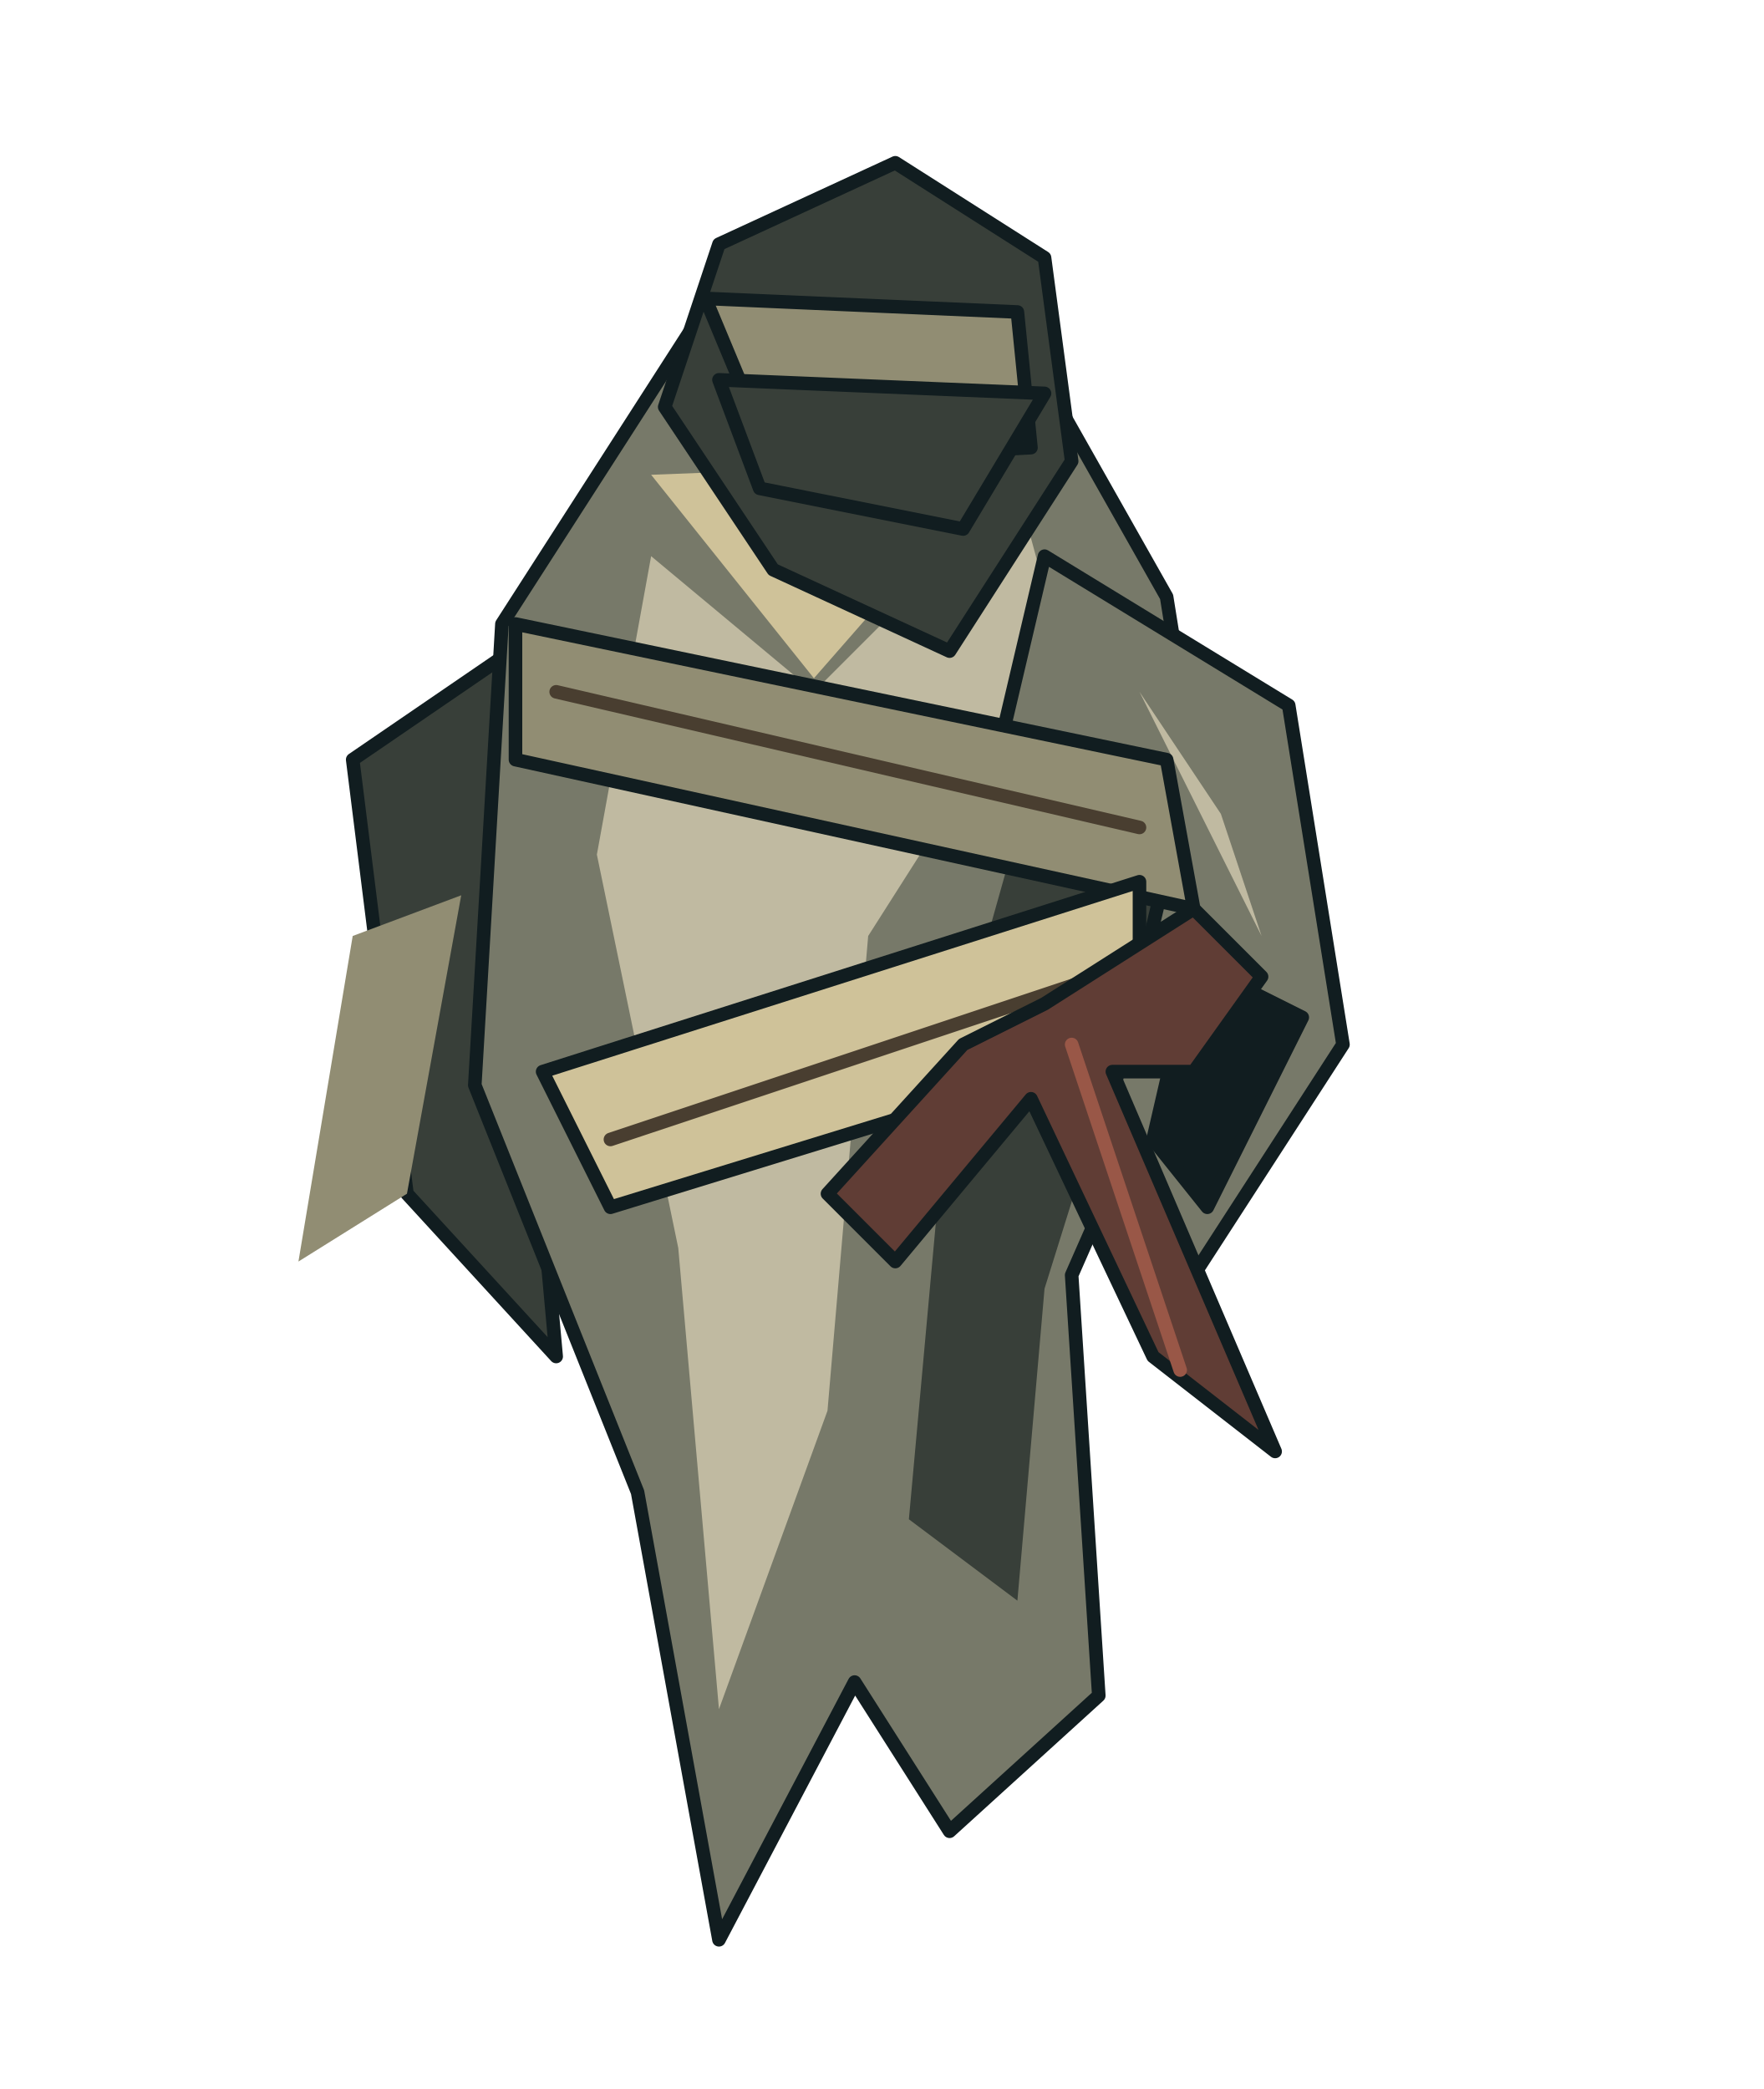
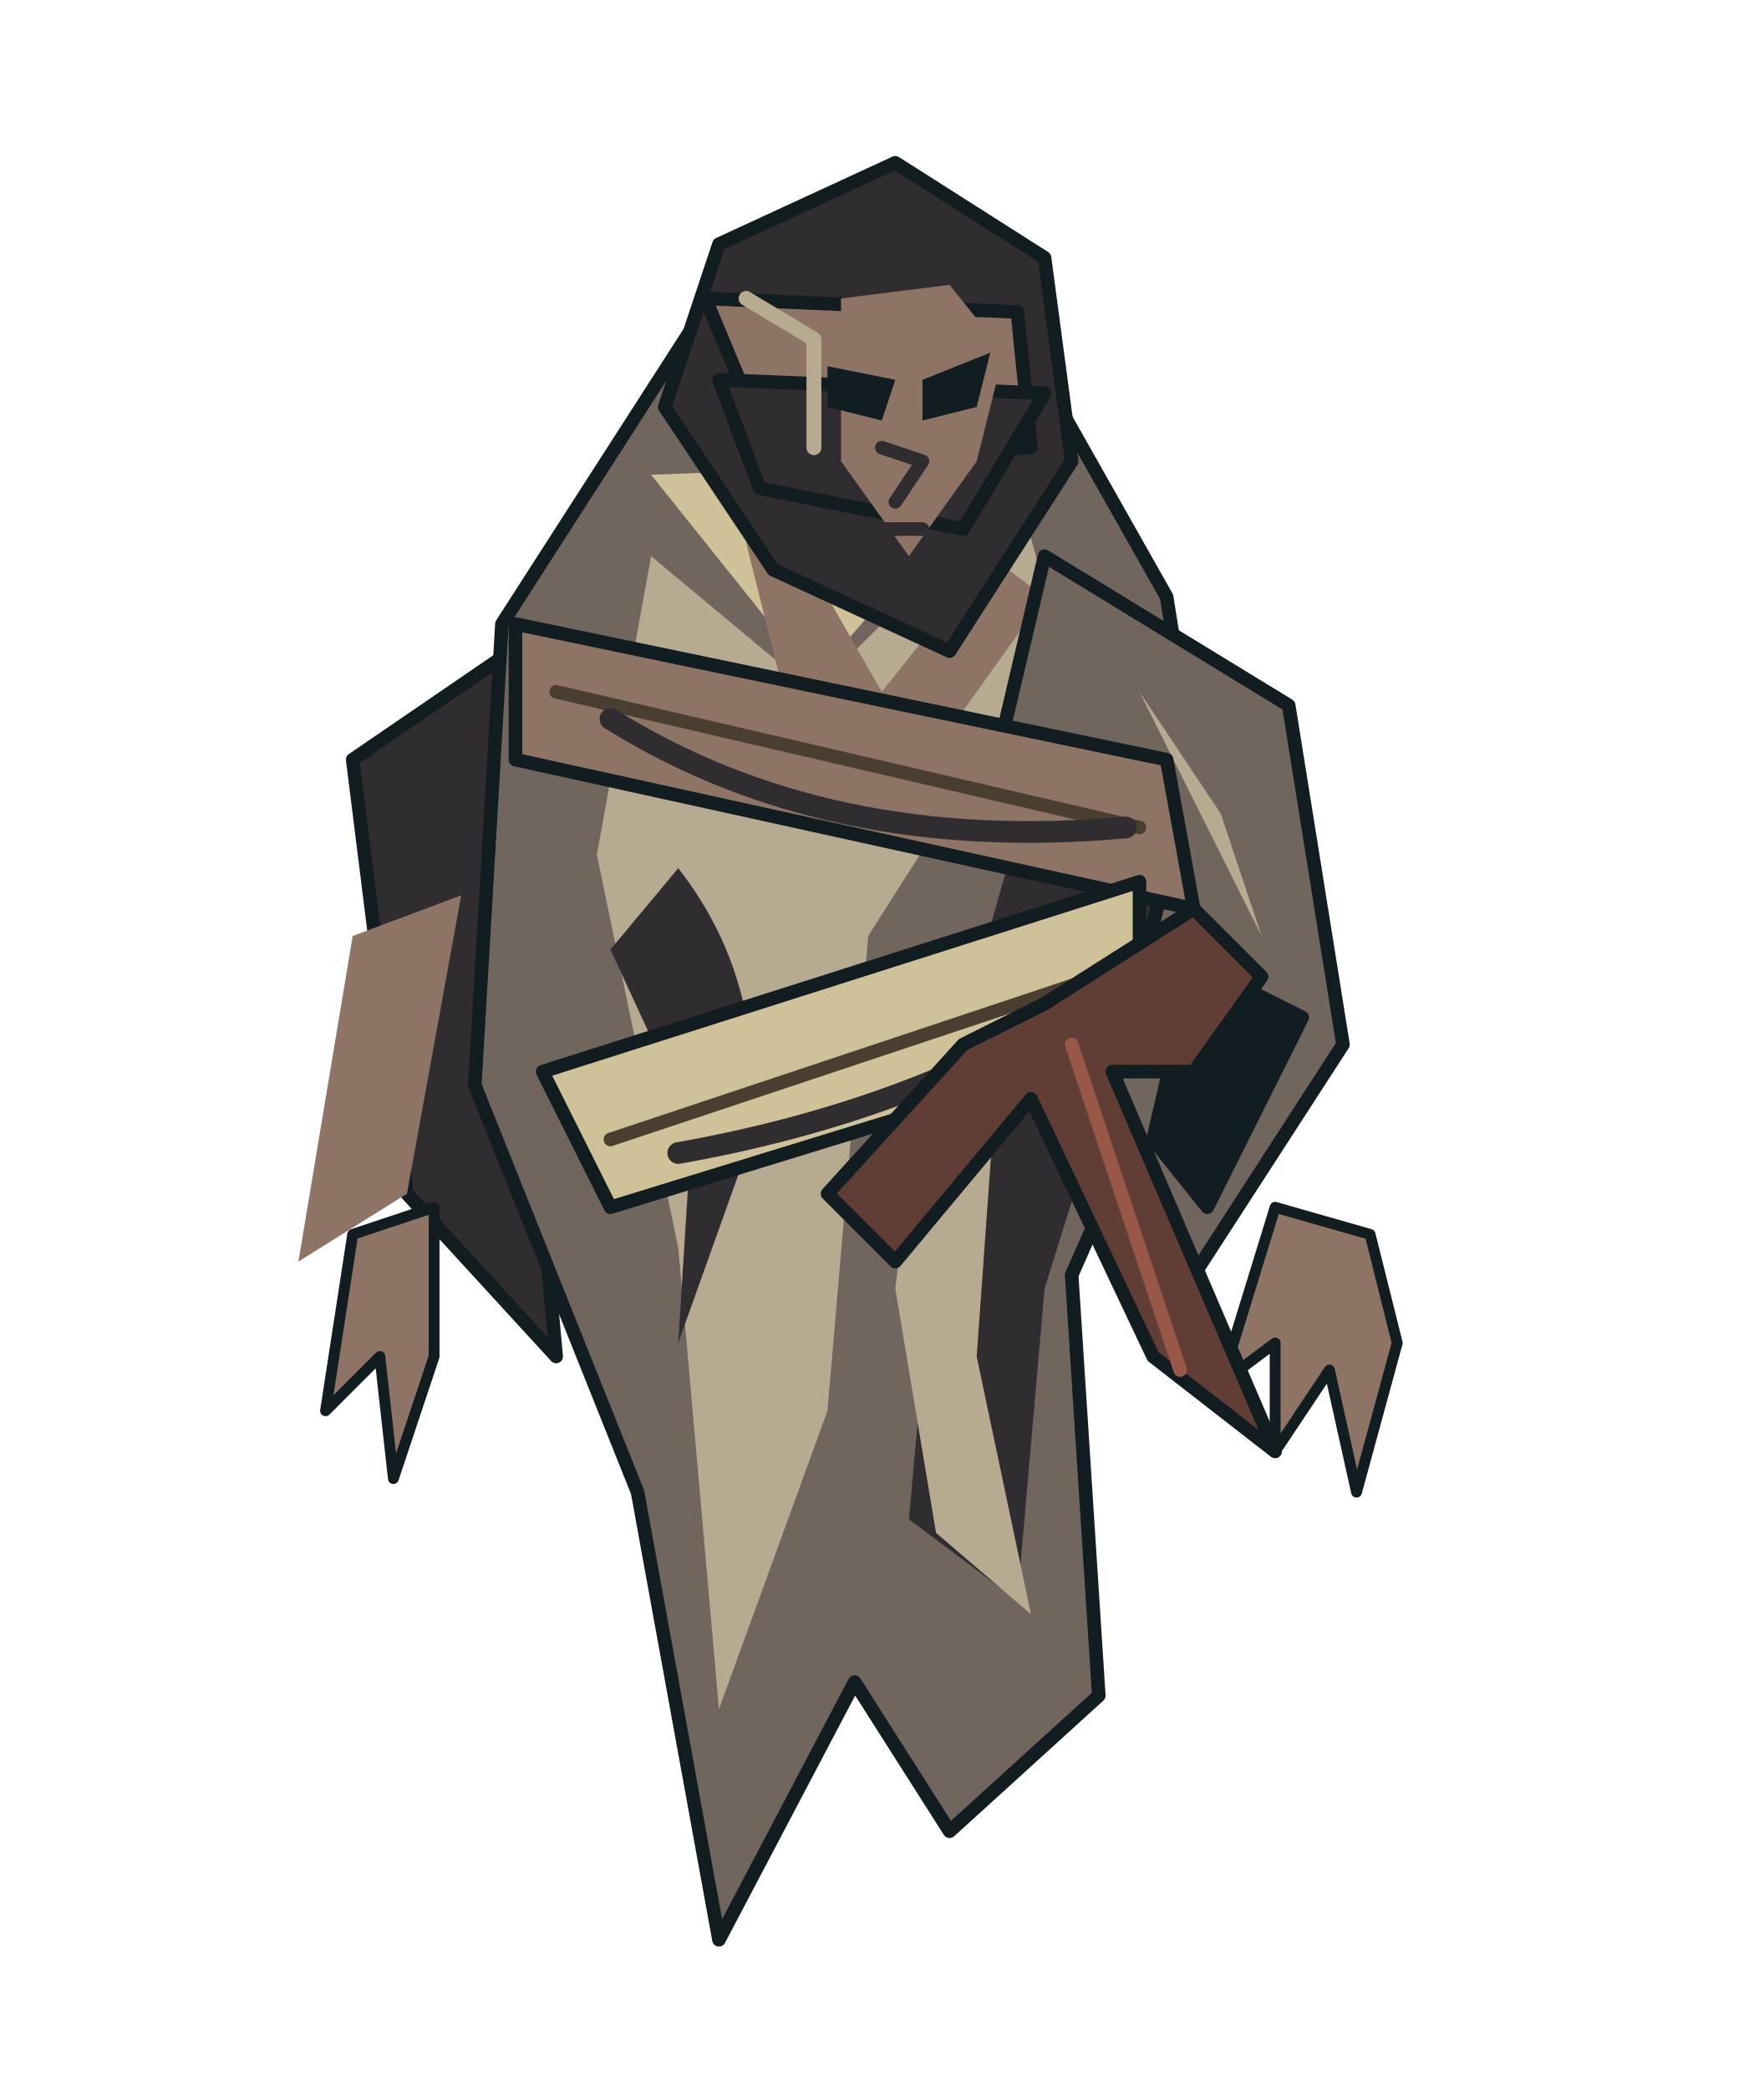
<svg xmlns="http://www.w3.org/2000/svg" viewBox="-65 -142 130 154" role="img">
  <g id="root" stroke-linejoin="round" stroke-linecap="round" />
  <g id="rear-sleeve" stroke-linejoin="round" stroke-linecap="round">
-     <path d="M-20 -99 L-39 -86 -35 -54 -24 -42 -26 -64 -16 -77Z" fill="#383f39" stroke="#111d20" stroke-width="1" data-lod="0" />
-     <path d="M-39 -73 L-43 -49 -35 -54 -31 -76Z" fill="#918d73" stroke="none" stroke-width="1" data-lod="0" />
+     <path d="M-20 -99 L-39 -86 -35 -54 -24 -42 -26 -64 -16 -77Z" fill="#302d31" stroke="#111d20" stroke-width="1" data-lod="0" />
+     <path d="M-39 -73 L-43 -49 -35 -54 -31 -76Z" fill="#8d7465" stroke="none" stroke-width="1" data-lod="0" />
+     <path d="M-39 -51 L-33 -53 -33 -42 -36 -33 -37 -42 -41 -38Z" fill="#8d7465" stroke="#111d20" stroke-width="0.8" data-lod="0" />
  </g>
  <g id="body" stroke-linejoin="round" stroke-linecap="round">
-     <path d="M-10 -124 L8 -121 21 -98 25 -73 14 -48 16 -17 5 -7 -2 -18 -12 1 -18 -32 -30 -62 -28 -96Z" fill="#777969" stroke="#111d20" stroke-width="1" data-lod="0" />
-     <path d="M-17 -101 L-5 -91 10 -106 13 -95 -1 -73 -4 -38 -12 -16 -15 -50 -21 -79Z" fill="#c0baa1" stroke="none" stroke-width="1" data-lod="0" />
-     <path d="M14 -95 L22 -79 12 -47 10 -24 2 -30 5 -63Z" fill="#383f39" stroke="none" stroke-width="1" data-lod="0" />
+     <path d="M-10 -124 L8 -121 21 -98 25 -73 14 -48 16 -17 5 -7 -2 -18 -12 1 -18 -32 -30 -62 -28 -96Z" fill="#71665e" stroke="#111d20" stroke-width="1" data-lod="0" />
+     <path d="M-17 -101 L-5 -91 10 -106 13 -95 -1 -73 -4 -38 -12 -16 -15 -50 -21 -79Z" fill="#b6aa91" stroke="none" stroke-width="1" data-lod="0" />
+     <path d="M14 -95 L22 -79 12 -47 10 -24 2 -30 5 -63Z" fill="#302d31" stroke="none" stroke-width="1" data-lod="0" />
    <path d="M-17 -107 L-5 -92 9 -108" fill="#cfc299" stroke="none" stroke-width="2" data-lod="0" />
+     <path d="M-10 -102 L-4 -98 0 -91 8 -101 12 -98 2 -84 -7 -90Z" fill="#8d7465" stroke="none" stroke-width="0.8" data-lod="0" />
+     <path d="M-15 -78 Q-8 -69 -10 -57 L-15 -43 -14 -59 -20 -72Z" fill="#302d31" stroke="none" stroke-width="0.8" data-lod="0" />
+     <path d="M3 -64 L9 -70 7 -42 11 -23 4 -29 1 -47Z" fill="#b6aa91" stroke="none" stroke-width="0.8" data-lod="0" />
  </g>
  <g id="head" stroke-linejoin="round" stroke-linecap="round">
-     <path d="M-12 -124 L1 -130 12 -123 14 -108 5 -94 -8 -100 -16 -112Z" fill="#383f39" stroke="#111d20" stroke-width="1" data-lod="0" />
-     <path d="M-13 -120 L10 -119 11 -109 -8 -108Z" fill="#918d73" stroke="#111d20" stroke-width="1" data-lod="0" />
-     <path d="M-12 -114 L12 -113 6 -103 -9 -106Z" fill="#383f39" stroke="#111d20" stroke-width="1" data-lod="0" />
+     <path d="M-12 -124 L1 -130 12 -123 14 -108 5 -94 -8 -100 -16 -112Z" fill="#302d31" stroke="#111d20" stroke-width="1" data-lod="0" />
+     <path d="M-13 -120 L10 -119 11 -109 -8 -108Z" fill="#8d7465" stroke="#111d20" stroke-width="1" data-lod="0" />
+     <path d="M-12 -114 L12 -113 6 -103 -9 -106Z" fill="#302d31" stroke="#111d20" stroke-width="1" data-lod="0" />
    <path d="M-9 -109 L6 -106" fill="#111d20" stroke="none" stroke-width="1" data-lod="0" />
+     <path d="M-3 -120 L5 -121 9 -116 7 -108 2 -101 -3 -108Z" fill="#8d7465" stroke="none" stroke-width="0.8" data-lod="0" />
+     <path d="M-4 -115 L1 -114 0 -111 -4 -112Z M3 -114 L8 -116 7 -112 3 -111Z" fill="#111d20" stroke="none" stroke-width="0.8" data-lod="0" />
+     <path d="M0 -109 L3 -108 1 -105 M-2 -103 L3 -103" fill="none" stroke="#302d31" stroke-width="1" data-lod="0" />
+     <path d="M-10 -120 L-5 -117 -5 -109" fill="none" stroke="#b6aa91" stroke-width="1.1" data-lod="0" />
  </g>
  <g id="front-sleeve" stroke-linejoin="round" stroke-linecap="round">
-     <path d="M12 -101 L30 -90 34 -65 23 -48 16 -57 21 -78 8 -84Z" fill="#777969" stroke="#111d20" stroke-width="1" data-lod="0" />
+     <path d="M12 -101 L30 -90 34 -65 23 -48 16 -57 21 -78 8 -84Z" fill="#71665e" stroke="#111d20" stroke-width="1" data-lod="0" />
    <path d="M23 -71 L31 -67 24 -53 20 -58Z" fill="#111d20" stroke="#111d20" stroke-width="1" data-lod="0" />
-     <path d="M19 -91 L25 -82 28 -73" fill="#c0baa1" stroke="none" stroke-width="2" data-lod="0" />
+     <path d="M19 -91 L25 -82 28 -73" fill="#b6aa91" stroke="none" stroke-width="2" data-lod="0" />
+     <path d="M29 -53 L36 -51 38 -43 35 -32 33 -41 29 -35 29 -43 25 -40Z" fill="#8d7465" stroke="#111d20" stroke-width="0.8" data-lod="0" />
  </g>
  <g id="bindings" stroke-linejoin="round" stroke-linecap="round">
-     <path d="M-27 -96 L21 -86 23 -75 -27 -86Z" fill="#918d73" stroke="#111d20" stroke-width="1" data-lod="0" />
+     <path d="M-27 -96 L21 -86 23 -75 -27 -86Z" fill="#8d7465" stroke="#111d20" stroke-width="1" data-lod="0" />
    <path d="M-25 -63 L19 -77 19 -65 -20 -53Z" fill="#cfc299" stroke="#111d20" stroke-width="1" data-lod="0" />
    <path d="M-24 -91 L19 -81 M-20 -58 L16 -70" fill="none" stroke="#493e30" stroke-width="1" data-lod="1" />
+     <path d="M-20 -89 Q-4 -79 18 -81 M-15 -57 Q2 -60 15 -68" fill="none" stroke="#302d31" stroke-width="1.6" data-lod="0" />
  </g>
  <g id="knot" stroke-linejoin="round" stroke-linecap="round">
    <path d="M12 -68 L23 -75 28 -70 23 -63 17 -63 29 -35 20 -42 11 -61 1 -49 -4 -54 6 -65Z" fill="#603d35" stroke="#111d20" stroke-width="1" data-lod="0" />
    <path d="M14 -65 L22 -41" fill="none" stroke="#995747" stroke-width="1" data-lod="1" />
  </g>
</svg>
